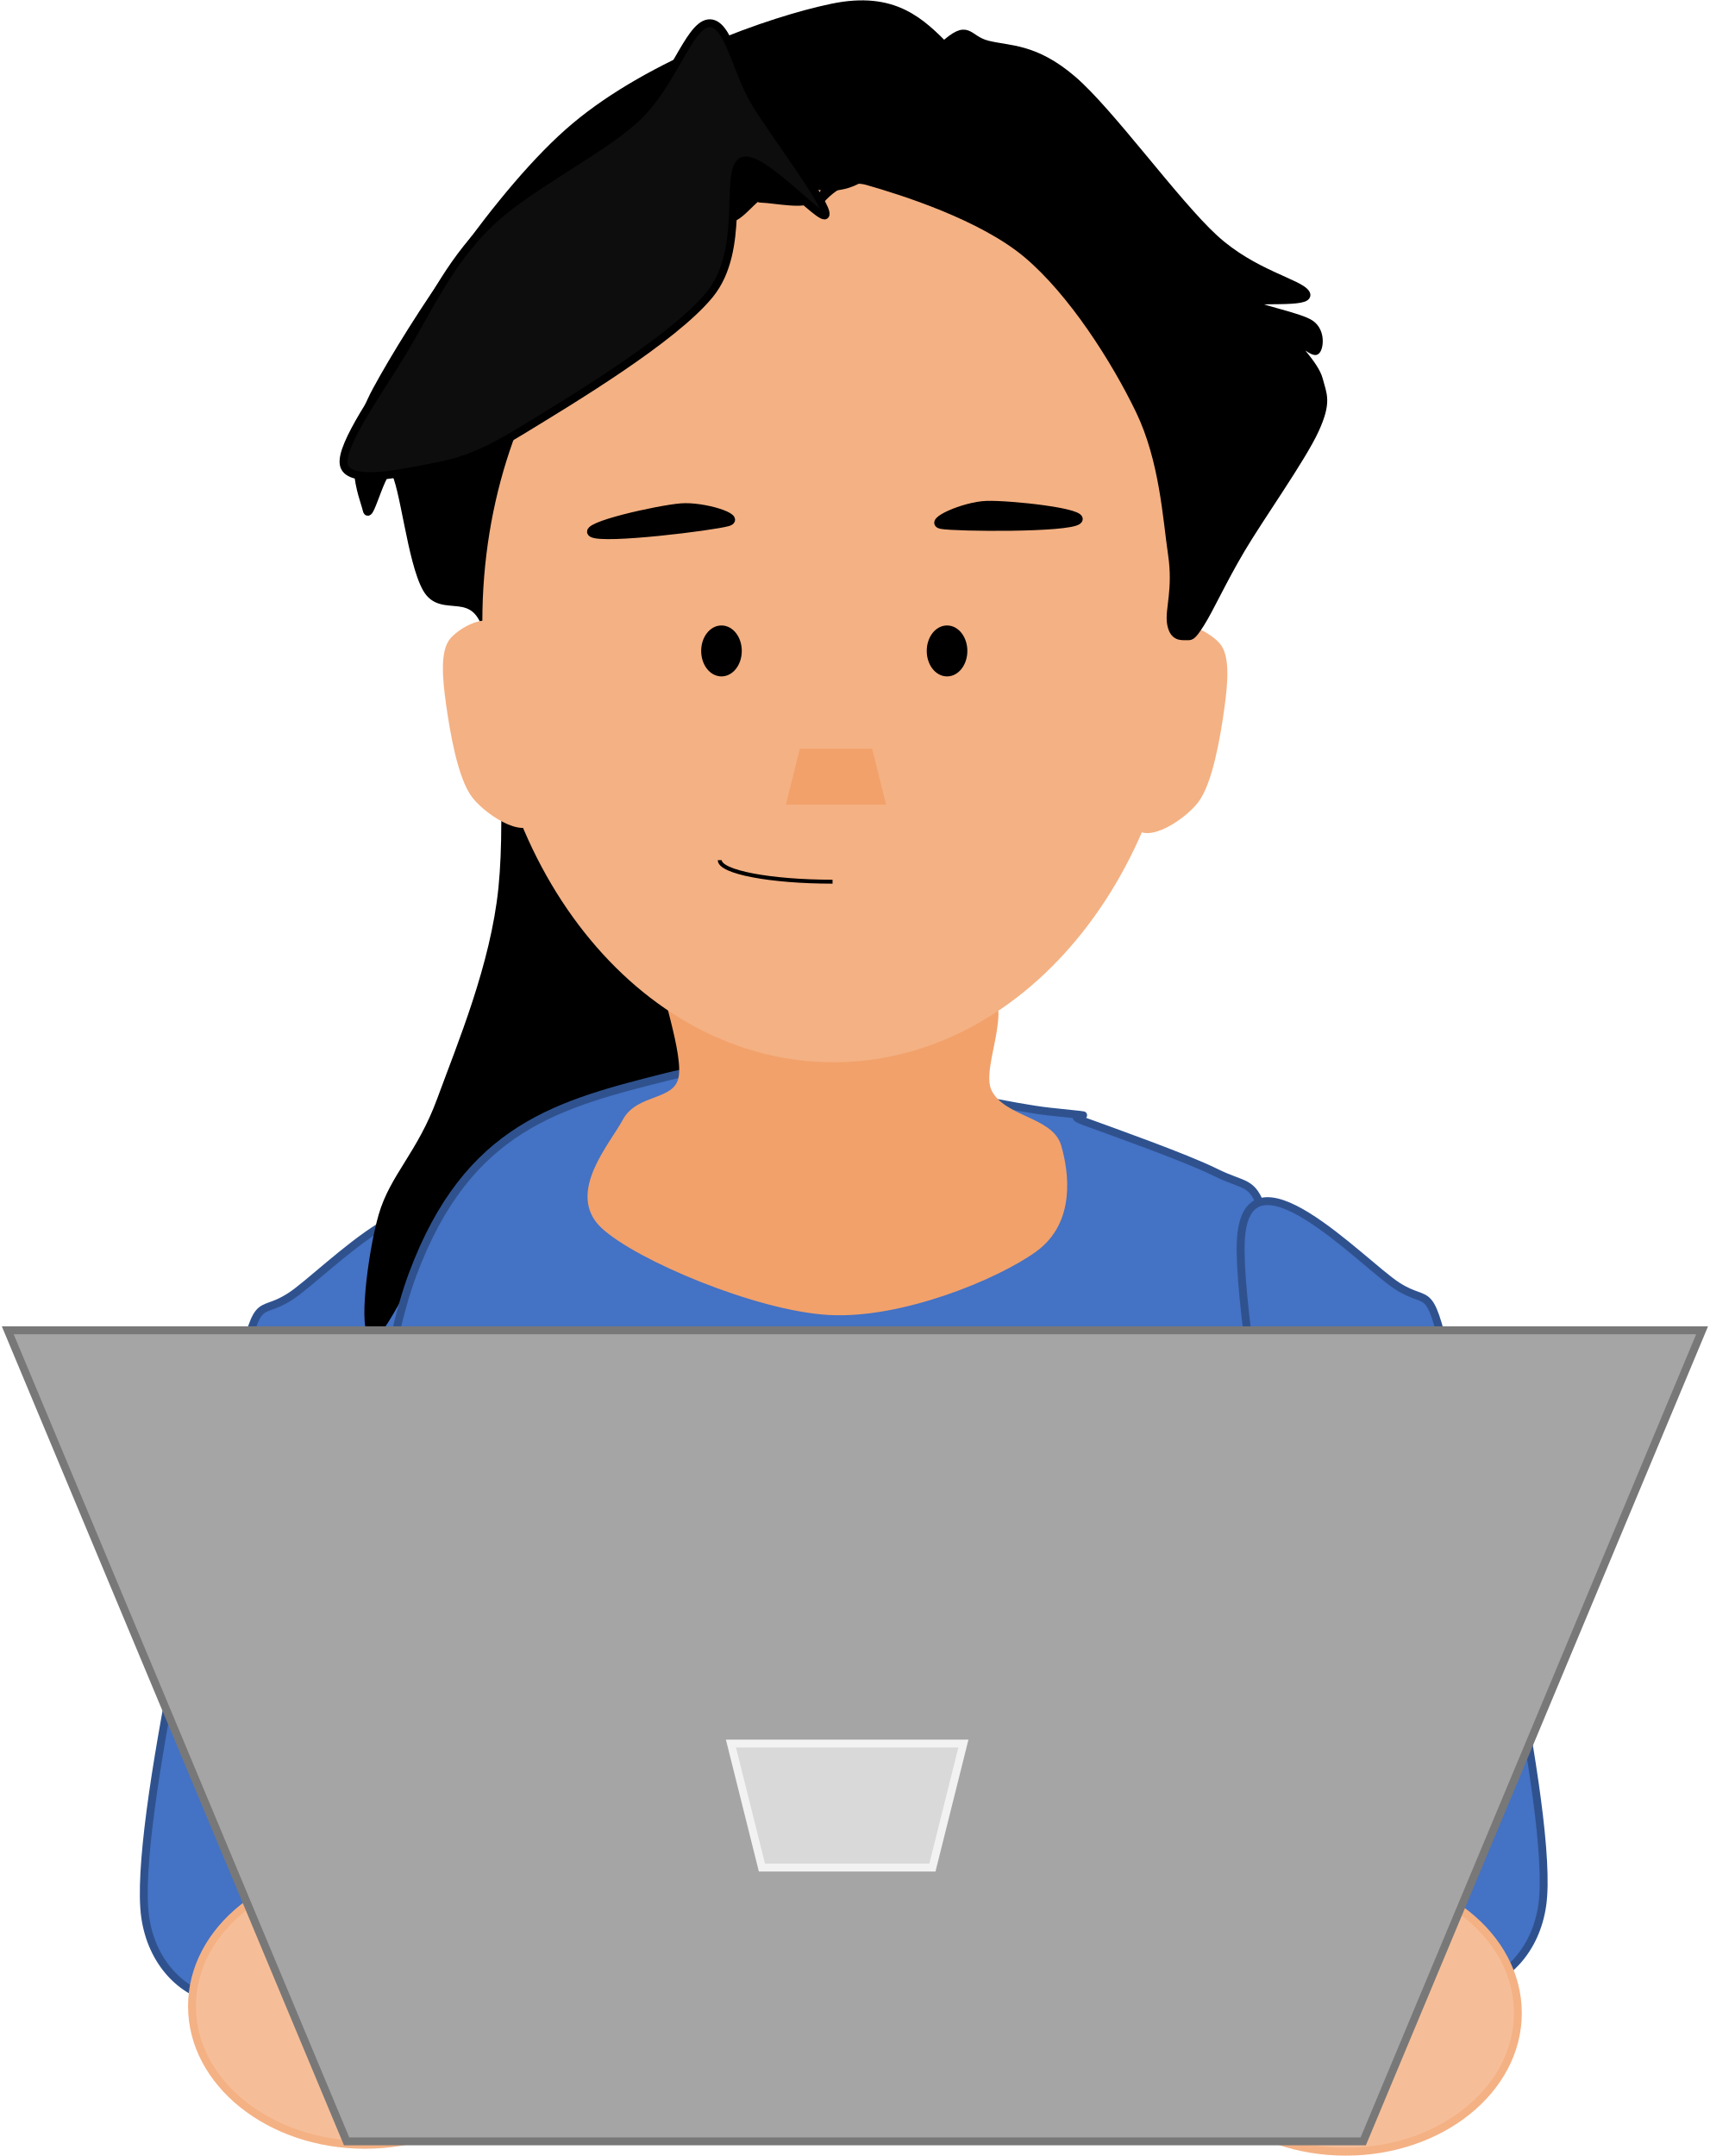
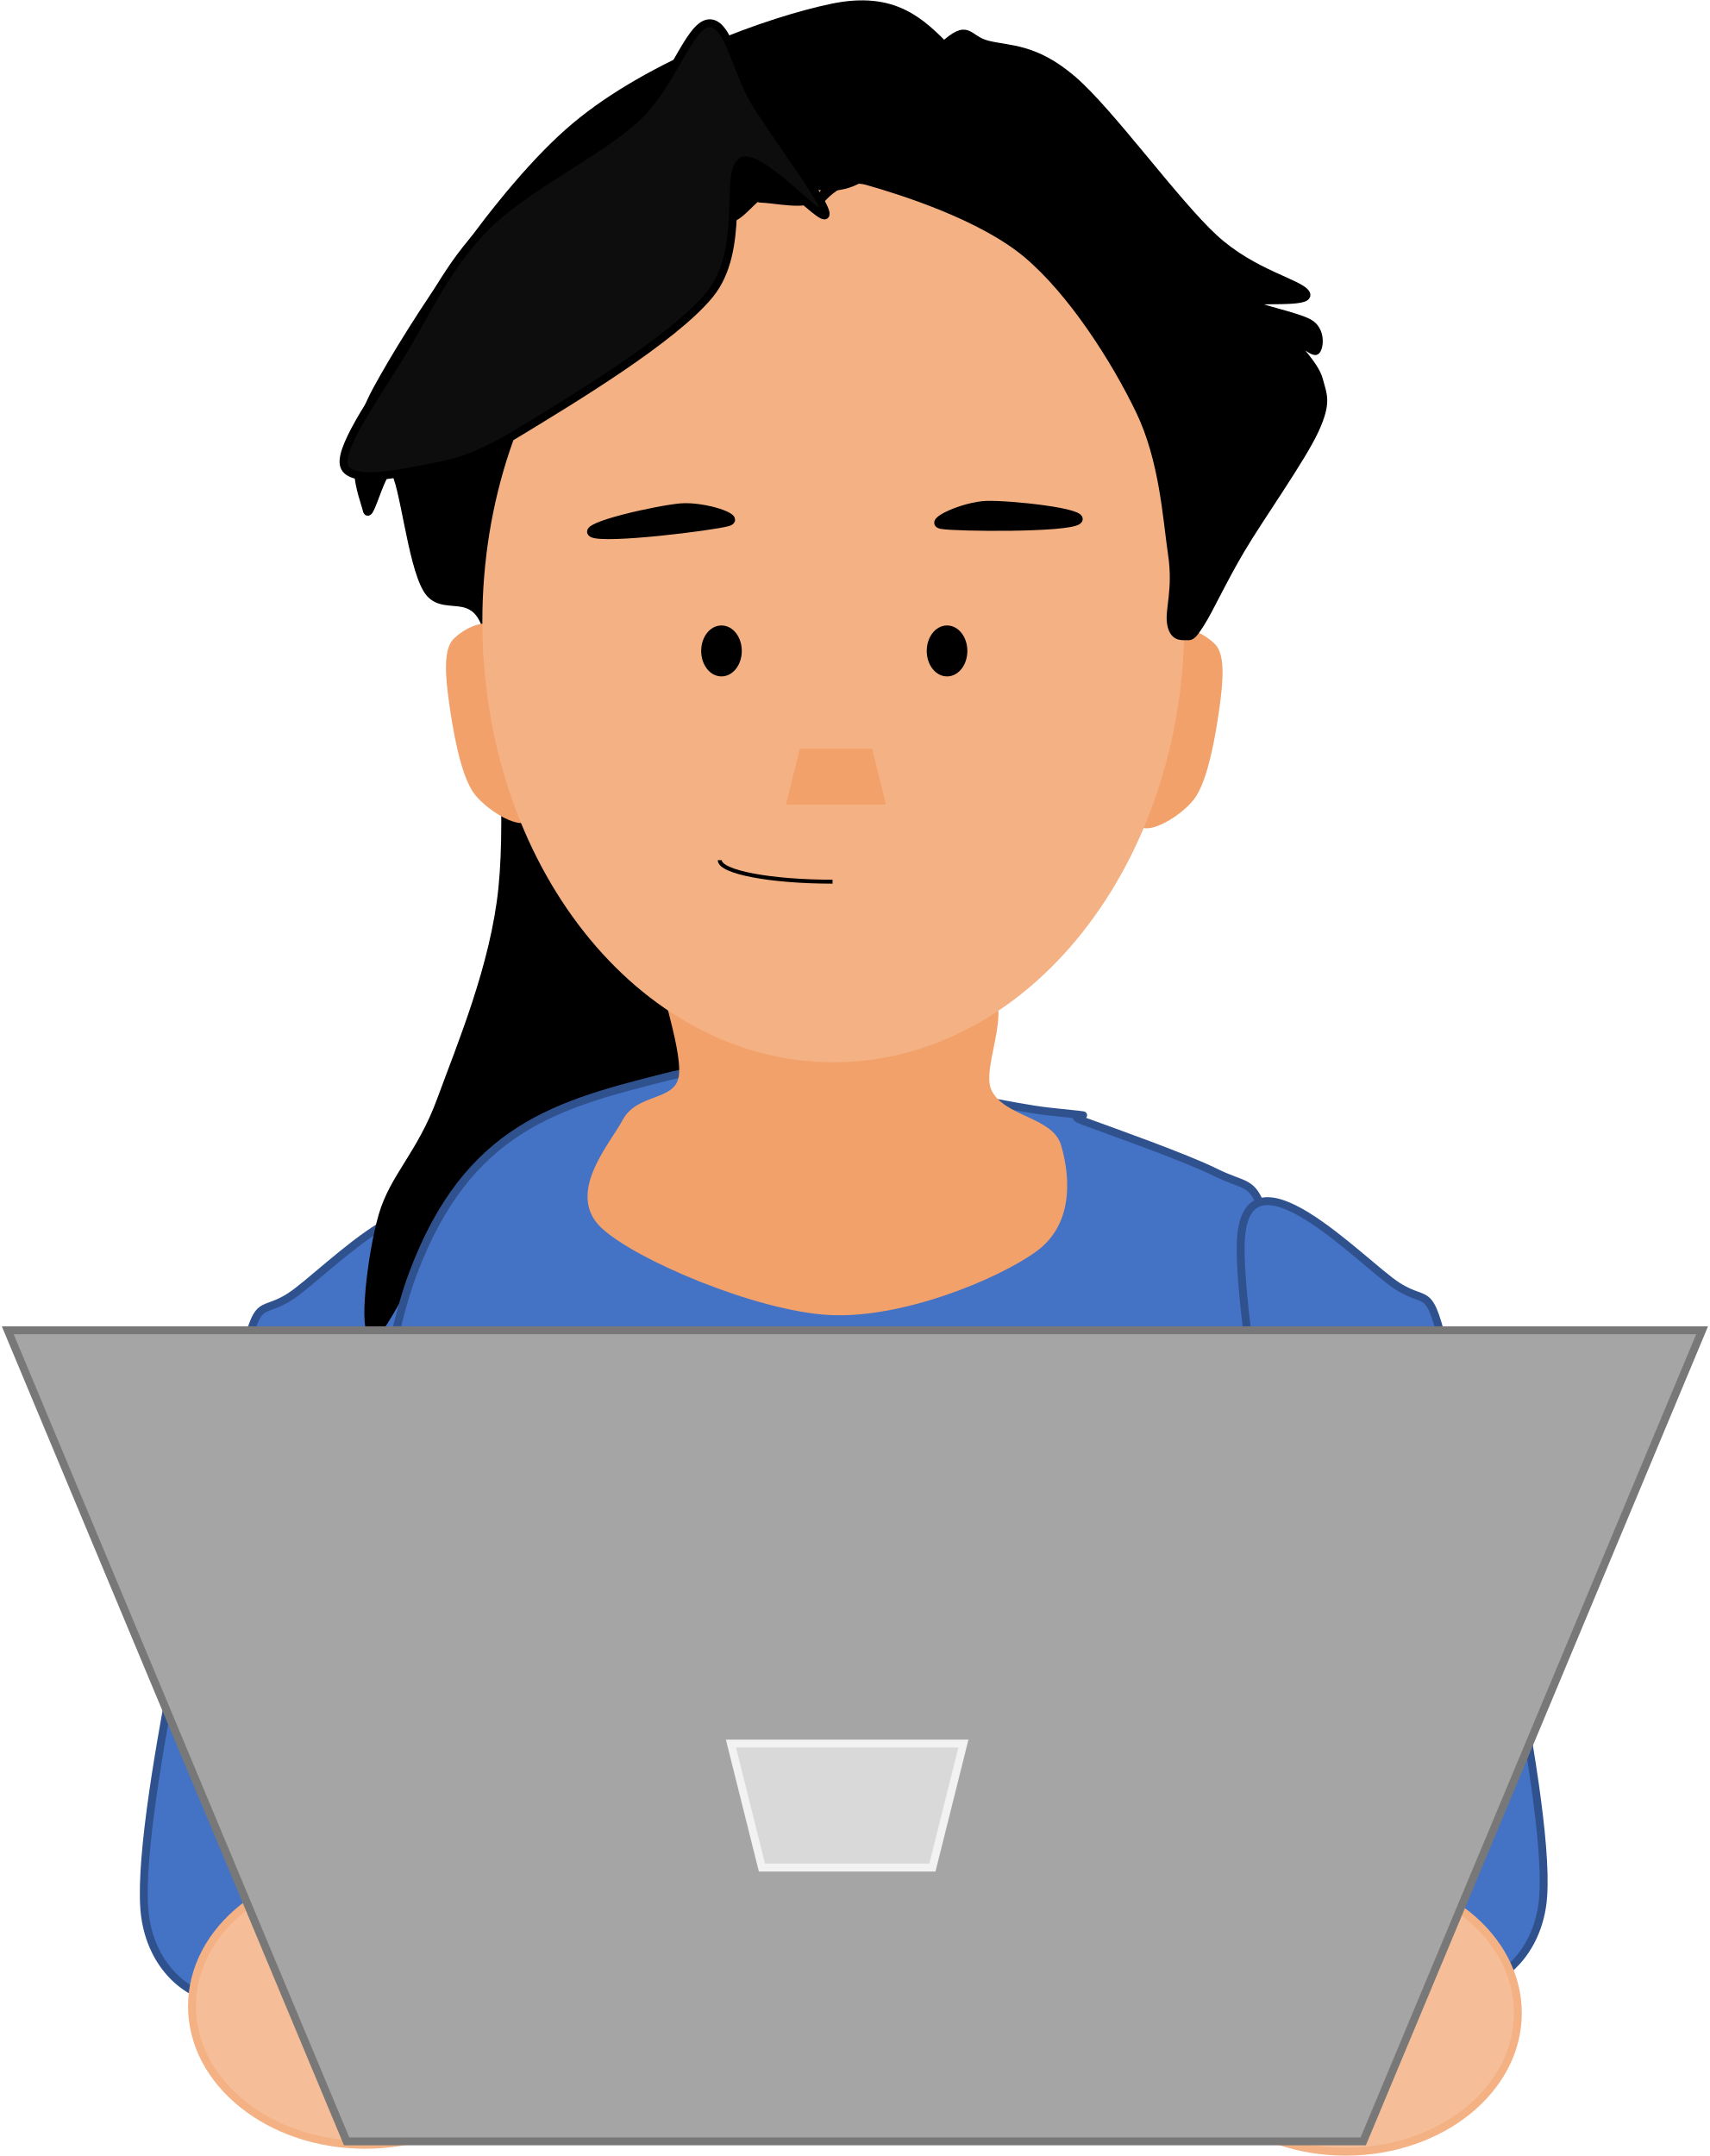
<svg xmlns="http://www.w3.org/2000/svg" width="993" height="1252" xml:space="preserve" overflow="hidden">
  <defs>
    <clipPath id="clip0">
      <rect x="1758" y="722" width="993" height="1252" />
    </clipPath>
  </defs>
  <g clip-path="url(#clip0)" transform="translate(-1758 -722)">
    <path d="M0.062 24.269C2.185-37.264 70.38 36.037 90.811 49.275 111.243 62.513 108.59 43.637 122.653 103.699 136.717 163.762 182.622 357.189 175.192 409.652 167.762 462.116 105.671 481.483 78.075 418.478 50.478 355.473-2.06 85.803 0.062 24.269Z" stroke="#2F528F" stroke-width="4.583" stroke-miterlimit="8" fill="#4472C4" fill-rule="evenodd" transform="matrix(-1 0 0 1 2017.5 1425.5)" />
    <path d="M2308.5 750.521C2292.95 734.727 2277.4 718.932 2241.33 726.414 2205.25 733.896 2136.14 758.418 2092.05 795.41 2047.96 832.402 1996.96 911.234 1976.78 948.365 1956.6 985.495 1969.32 1010.43 1970.97 1018.19 1972.63 1025.95 1980.93 987.296 1986.73 994.916 1992.54 1002.54 1996.68 1048.12 2005.8 1063.91 2014.93 1079.71 2034.14 1060.72 2041.46 1089.68 2048.79 1118.64 2054.32 1192.48 2049.76 1237.65 2045.2 1282.81 2025.71 1328.95 2014.1 1360.68 2002.49 1392.4 1986.59 1405.43 1980.1 1428.01 1973.6 1450.59 1968.21 1497.42 1975.12 1496.17 1982.03 1494.93 2015.07 1421.36 2021.56 1420.53 2028.06 1419.7 2006.22 1470.82 2014.1 1491.19 2021.98 1511.55 2063.03 1549.38 2068.83 1542.73 2074.64 1536.08 2043.4 1477.33 2048.93 1451.29 2054.46 1425.24 2082.93 1398.5 2102 1386.45 2121.08 1374.39 2151.21 1387.97 2163.37 1378.97 2175.54 1369.96 2186.73 1357.21 2174.98 1332.41 2163.23 1307.61 2112.65 1282.12 2092.88 1230.17 2073.12 1178.21 2033.17 1085.94 2056.39 1020.69 2079.61 955.43 2232.2 838.636 2232.2 838.636L2308.5 750.521Z" stroke="#000000" stroke-width="4.583" stroke-miterlimit="8" fill-rule="evenodd" />
    <path d="M2367.16 1367.47C2407.33 1371.83 2371.52 1367.28 2387.63 1373.16 2403.73 1379.04 2446.56 1394.21 2463.8 1402.75 2481.04 1411.29 2485.02 1407.3 2491.09 1424.38 2497.15 1441.45 2492.79 1425.89 2500.18 1505.19 2507.57 1584.48 2593.6 1824.07 2535.43 1900.14 2477.25 1976.2 2243.05 1954.96 2151.15 1961.6 2059.25 1968.24 2016.8 1956.66 1984.02 1939.97 1951.24 1923.28 1952.19 1941.11 1954.46 1861.44 1956.74 1781.76 1965.64 1547.68 1997.67 1461.94 2029.69 1376.19 2082.56 1363.1 2146.6 1346.98 2210.65 1330.86 2326.99 1363.1 2367.16 1367.47Z" stroke="#2F528F" stroke-width="4.583" stroke-miterlimit="8" fill="#4472C4" fill-rule="evenodd" />
-     <path d="M2053.62 1093.3C2045.71 1076.6 2027.31 1087.67 2021.59 1093.88 2015.87 1100.08 2017.2 1115.54 2019.3 1130.52 2021.4 1145.5 2025.88 1173.17 2034.17 1183.77 2042.47 1194.36 2066.4 1209.15 2069.07 1194.07 2071.74 1179 2061.53 1110 2053.62 1093.3Z" stroke="#F4B183" stroke-width="4.583" stroke-miterlimit="8" fill="#F4B183" fill-rule="evenodd" />
-     <path d="M36.121 8.803C28.207-7.896 9.807 3.173 4.087 9.376-1.634 15.578-0.299 31.037 1.798 46.019 3.896 61.001 8.377 88.675 16.672 99.267 24.966 109.859 48.897 124.65 51.566 109.573 54.236 94.496 44.034 25.503 36.121 8.803Z" stroke="#F4B183" stroke-width="4.583" stroke-miterlimit="8" fill="#F4B183" fill-rule="evenodd" transform="matrix(-1 0 0 1 2468.5 1087.5)" />
+     <path d="M2053.12 1092.8C2045.21 1076.1 2026.81 1087.17 2021.09 1093.38 2015.37 1099.58 2016.7 1115.04 2018.8 1130.02 2020.9 1145 2025.38 1172.67 2033.67 1183.27 2041.97 1193.86 2065.9 1208.65 2068.57 1193.57 2071.24 1178.5 2061.03 1109.5 2053.12 1092.8Z" fill="#F2A16A" fill-rule="evenodd" />
+     <path d="M36.121 8.803C28.208-7.896 9.807 3.173 4.087 9.376-1.634 15.578-0.299 31.037 1.798 46.019 3.896 61.001 8.377 88.675 16.672 99.267 24.966 109.86 48.897 124.651 51.566 109.573 54.236 94.496 44.035 25.503 36.121 8.803Z" fill="#F2A16A" fill-rule="evenodd" transform="matrix(-1 0 0 1 2468 1087)" />
    <path d="M2322.49 1290.39C2350.4 1299.7 2323.63 1340.18 2331.89 1356.4 2340.15 1372.62 2367.63 1372.62 2372.05 1387.71 2376.46 1402.81 2380.45 1431.02 2358.38 1446.95 2336.31 1462.89 2281.2 1485.6 2239.61 1483.34 2198.03 1481.09 2128.54 1451.75 2108.89 1433.41 2089.24 1415.08 2114.16 1387.43 2121.71 1373.33 2129.25 1359.22 2150.47 1363.45 2154.17 1348.79 2157.88 1334.12 2142.21 1293.35 2143.92 1285.31 2145.63 1277.27 2134.95 1298.43 2164.43 1300.55 2193.9 1302.66 2294.58 1281.08 2322.49 1290.39Z" stroke="#F2A16A" stroke-width="4.583" stroke-miterlimit="8" fill="#F2A16A" fill-rule="evenodd" />
    <path d="M2045 1083C2045 945.481 2133.2 834 2242 834 2350.8 834 2439 945.481 2439 1083 2439 1220.52 2350.8 1332 2242 1332 2133.2 1332 2045 1220.52 2045 1083Z" stroke="#F4B183" stroke-width="13.75" stroke-miterlimit="8" fill="#F4B183" fill-rule="evenodd" />
    <path d="M2305.07 749.205C2321.11 734.555 2318.94 744.724 2331.56 747.879 2344.19 751.033 2358.85 749.372 2380.8 768.13 2402.75 786.889 2440.64 839.696 2463.26 860.431 2485.88 881.165 2512.98 886.324 2516.51 892.535 2520.04 898.746 2483.97 894.732 2484.44 897.694 2484.92 900.656 2513.08 905.625 2519.37 910.307 2525.67 914.989 2524.15 924.448 2522.24 925.786 2520.33 927.124 2507.64 915.562 2507.92 918.333 2508.21 921.104 2521.66 933.525 2523.95 942.411 2526.25 951.297 2529.2 955.215 2521.66 971.649 2514.12 988.084 2489.79 1022.29 2478.72 1041.02 2467.65 1059.75 2460.59 1075.61 2455.24 1084.01 2449.9 1092.42 2449.51 1091.47 2446.65 1091.47 2443.79 1091.47 2439.4 1091.95 2438.06 1084.01 2436.73 1076.08 2441.69 1064.52 2438.64 1043.88 2435.58 1023.25 2433.77 989.23 2419.74 960.184 2405.71 931.137 2380.8 891.771 2354.46 869.603 2328.12 847.436 2281.55 832.817 2261.7 827.18 2241.85 821.542 2228.39 848.582 2235.36 835.779 2242.32 822.975 2289.04 763.855 2305.07 749.205Z" stroke="#000000" stroke-width="4.583" stroke-miterlimit="8" fill-rule="evenodd" />
    <path d="M2227.47 836.807C2228.44 841.759 2205.88 837.453 2200.91 837.453 2195.95 837.453 2201.02 835.085 2197.67 836.807 2194.33 838.53 2184.39 851.664 2180.83 847.788 2177.27 843.913 2173.92 820.228 2176.3 813.554 2178.67 806.879 2186.55 804.941 2195.08 807.74 2203.61 810.539 2226.5 831.855 2227.47 836.807Z" stroke="#000000" stroke-width="4.583" stroke-miterlimit="8" fill-rule="evenodd" />
    <path d="M2211.5 809.5C2211.5 797.902 2224.04 788.5 2239.5 788.5 2254.96 788.5 2267.5 797.902 2267.5 809.5 2267.5 821.098 2254.96 830.5 2239.5 830.5 2224.04 830.5 2211.5 821.098 2211.5 809.5Z" stroke="#000000" stroke-width="4.583" stroke-miterlimit="8" fill-rule="evenodd" />
    <path d="M2304.89 1026.89C2296.06 1025.37 2317.8 1015.6 2330.98 1015.16 2344.17 1014.73 2389.98 1019.54 2383.99 1024.27 2378.01 1029 2313.73 1028.4 2304.89 1026.89Z" stroke="#000000" stroke-width="4.583" stroke-miterlimit="8" fill-rule="evenodd" />
    <path d="M2211.5 1191.5 2220.75 1154.5 2266.25 1154.5 2275.5 1191.5Z" stroke="#F4B183" stroke-width="4.583" stroke-miterlimit="8" fill="#F2A16A" fill-rule="evenodd" />
    <path d="M2237.45 846.615C2238.84 840.951 2208.12 800.479 2196.77 781.969 2185.42 763.459 2180.99 734.037 2169.37 735.557 2157.74 737.076 2148.47 771.471 2127.02 791.086 2105.57 810.701 2063.08 830.868 2040.66 853.245 2018.24 875.622 2006.34 902.282 1992.5 925.35 1978.67 948.418 1955.55 980.188 1957.63 991.653 1959.71 1003.12 1987.66 997.455 2004.96 994.14 2022.26 990.825 2033.88 988.614 2061.42 971.762 2088.96 954.91 2149.02 918.996 2170.2 893.027 2191.37 867.059 2178.78 822.994 2188.46 815.95 2198.15 808.905 2236.07 852.278 2237.45 846.615Z" stroke="#000000" stroke-width="4.583" stroke-miterlimit="8" fill="#0D0D0D" fill-rule="evenodd" />
    <path d="M2478.56 1443.72C2480.68 1382.32 2548.88 1455.46 2569.31 1468.67 2589.74 1481.88 2587.09 1463.04 2601.15 1522.97 2615.22 1582.9 2661.12 1775.91 2653.69 1828.26 2646.26 1880.61 2584.17 1899.93 2556.57 1837.06 2528.98 1774.2 2476.44 1505.12 2478.56 1443.72Z" stroke="#2F528F" stroke-width="4.583" stroke-miterlimit="8" fill="#4472C4" fill-rule="evenodd" />
    <path d="M1869.5 1887C1869.5 1842.54 1914.5 1806.5 1970 1806.5 2025.5 1806.5 2070.5 1842.54 2070.5 1887 2070.5 1931.46 2025.5 1967.5 1970 1967.5 1914.5 1967.5 1869.5 1931.46 1869.5 1887Z" stroke="#F4B184" stroke-width="4.583" stroke-miterlimit="8" fill="#F6BE98" fill-rule="evenodd" />
    <path d="M2439.5 1891C2439.5 1846.54 2484.27 1810.5 2539.5 1810.5 2594.73 1810.5 2639.5 1846.54 2639.5 1891 2639.5 1935.46 2594.73 1971.5 2539.5 1971.5 2484.27 1971.5 2439.5 1935.46 2439.5 1891Z" stroke="#F4B184" stroke-width="4.583" stroke-miterlimit="8" fill="#F6BE98" fill-rule="evenodd" />
    <path d="M1762.5 1494.5 2746.5 1494.5 2549.7 1965.5 1959.3 1965.5Z" stroke="#787878" stroke-width="4.583" stroke-miterlimit="8" fill="#A5A5A5" fill-rule="evenodd" />
    <path d="M1.236 3.252C-5.663-2.472 18.051-0.088 29.693 6.114 41.335 12.316 78.632 39.348 71.086 40.461 63.541 41.574 8.134 8.976 1.236 3.252Z" stroke="#000000" stroke-width="4.583" stroke-miterlimit="8" fill-rule="evenodd" transform="matrix(-0.917688 -0.397302 -0.397302 0.917688 2183.15 1022.78)" />
    <path d="M2167.5 1100C2167.5 1093.1 2171.75 1087.5 2177 1087.5 2182.25 1087.5 2186.5 1093.1 2186.5 1100 2186.5 1106.9 2182.25 1112.5 2177 1112.5 2171.75 1112.5 2167.5 1106.9 2167.5 1100Z" stroke="#000000" stroke-width="4.583" stroke-miterlimit="8" fill-rule="evenodd" />
    <path d="M2298.5 1100C2298.5 1093.1 2302.75 1087.5 2308 1087.5 2313.25 1087.5 2317.5 1093.1 2317.5 1100 2317.5 1106.9 2313.25 1112.5 2308 1112.5 2302.75 1112.5 2298.5 1106.9 2298.5 1100Z" stroke="#000000" stroke-width="4.583" stroke-miterlimit="8" fill-rule="evenodd" />
    <path d="M2241.5 1234C2205.33 1234 2176 1228.4 2176 1221.5" stroke="#000000" stroke-width="2.292" stroke-miterlimit="8" fill="none" fill-rule="evenodd" />
    <path d="M2317.5 1734.5 2299.5 1806.5 2200.5 1806.5 2182.5 1734.5Z" stroke="#F2F2F2" stroke-width="4.583" stroke-miterlimit="8" fill="#D9D9D9" fill-rule="evenodd" />
  </g>
</svg>
